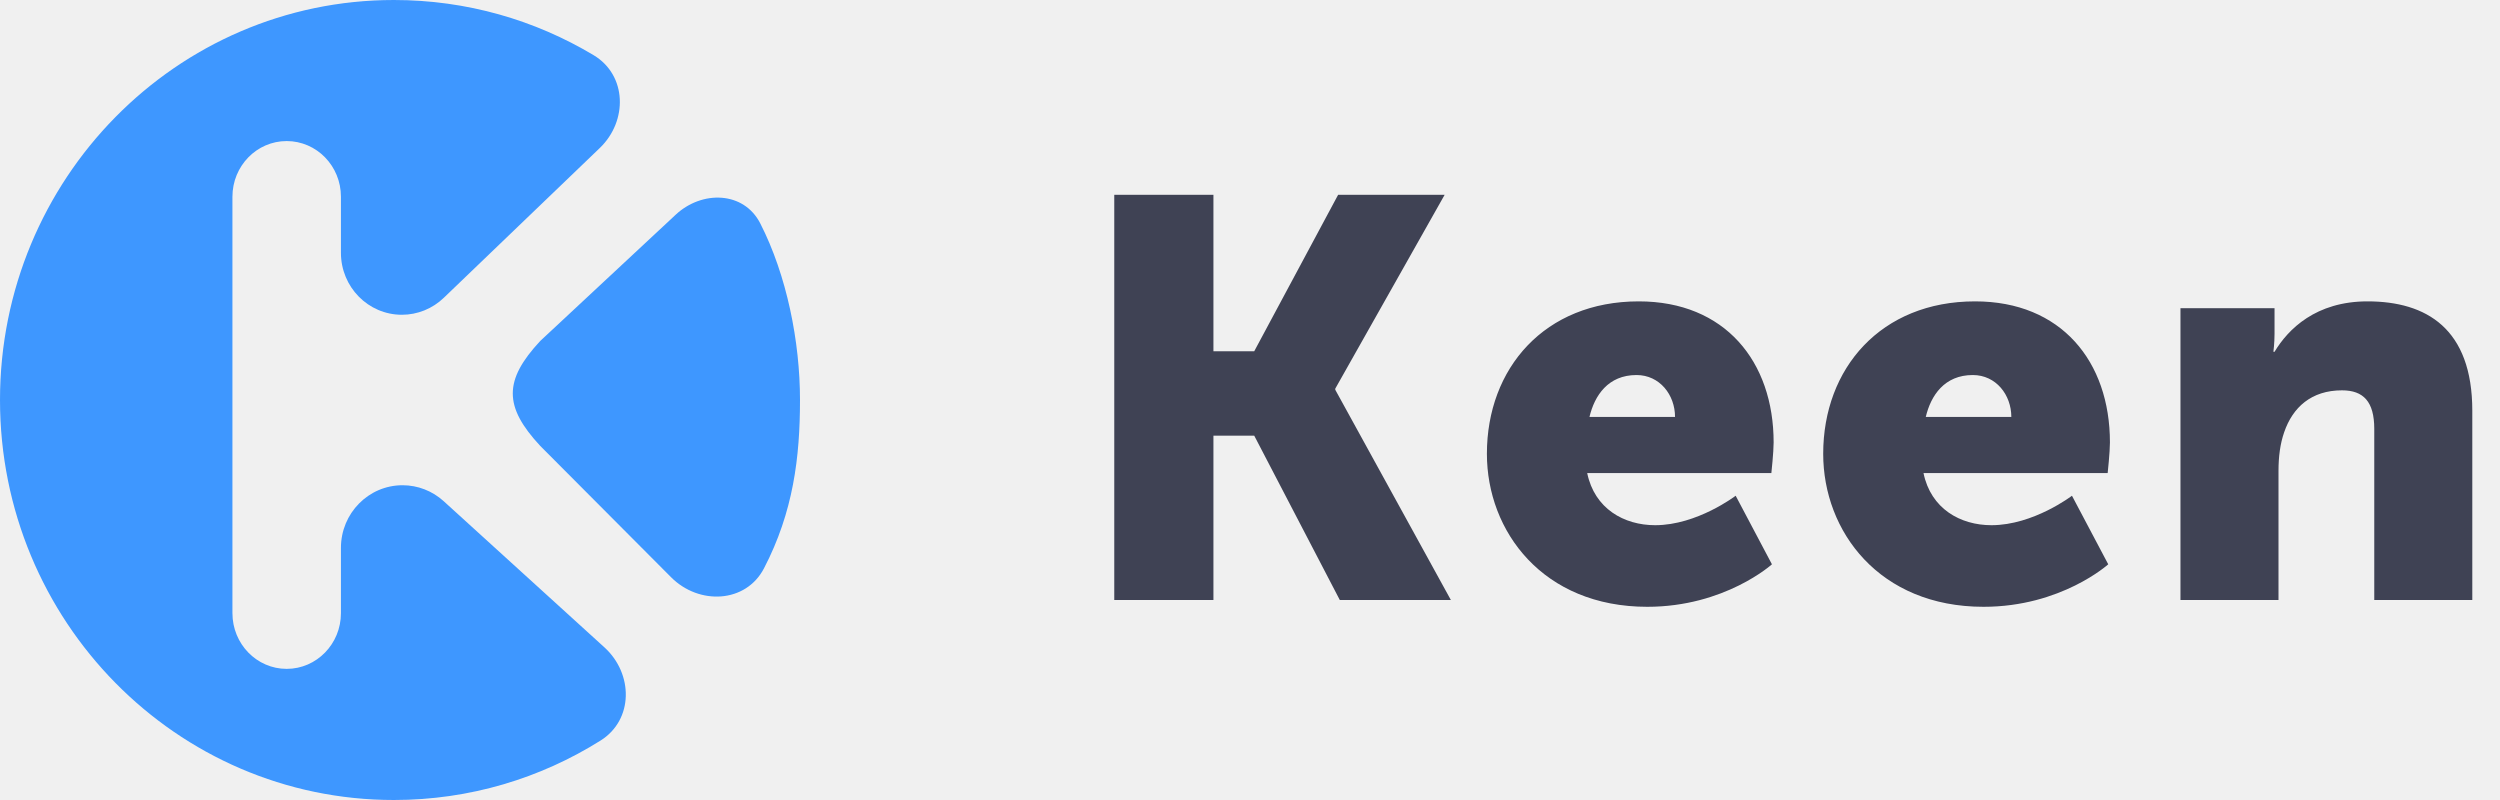
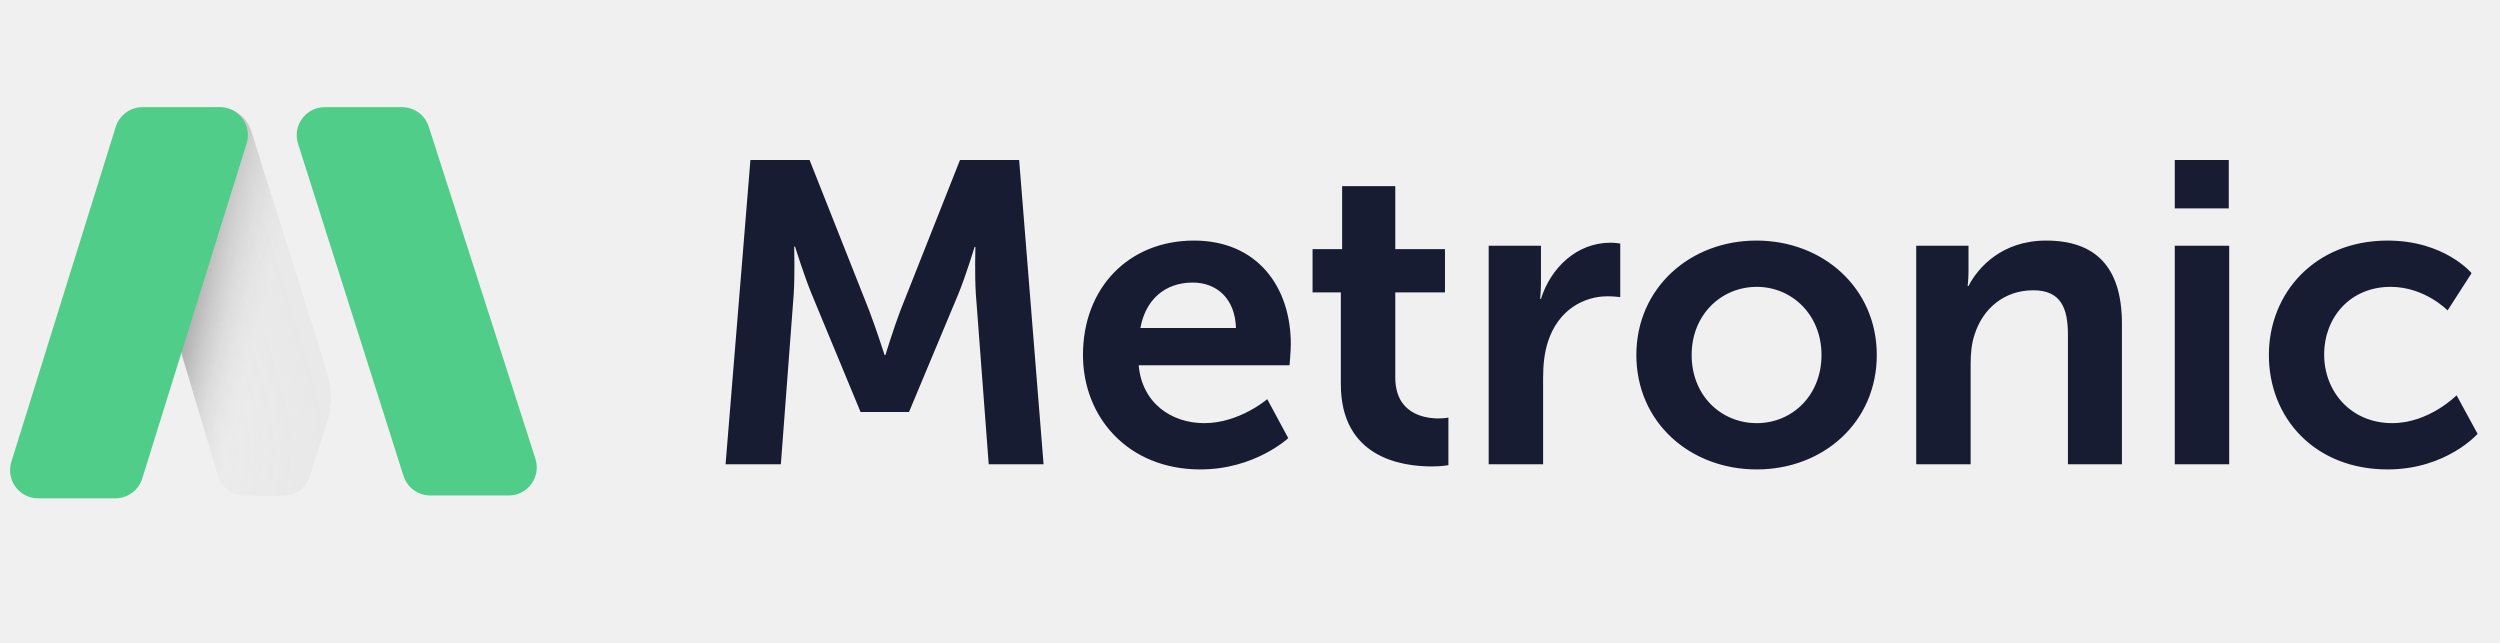
- <svg xmlns="http://www.w3.org/2000/svg" width="75" height="24" viewBox="0 0 75 24" fill="none">
-   <g clip-path="url(#clip0_4121_188)">
-     <path d="M33.428 18H36.403V13.07H37.627L40.194 18H43.526L40.058 11.693V11.659L43.339 5.845H40.143L37.627 10.537H36.403V5.845H33.428V18ZM44.607 13.614C44.607 15.943 46.29 18.204 49.418 18.204C51.747 18.204 53.158 16.929 53.158 16.929L52.07 14.872C52.07 14.872 50.914 15.756 49.656 15.756C48.721 15.756 47.837 15.263 47.616 14.192H53.141C53.141 14.192 53.209 13.563 53.209 13.274C53.209 10.843 51.747 9.041 49.163 9.041C46.341 9.041 44.607 11.047 44.607 13.614ZM47.684 12.509C47.837 11.863 48.245 11.251 49.095 11.251C49.792 11.251 50.251 11.846 50.251 12.509H47.684ZM54.696 13.614C54.696 15.943 56.379 18.204 59.507 18.204C61.836 18.204 63.247 16.929 63.247 16.929L62.159 14.872C62.159 14.872 61.003 15.756 59.745 15.756C58.81 15.756 57.926 15.263 57.705 14.192H63.23C63.23 14.192 63.298 13.563 63.298 13.274C63.298 10.843 61.836 9.041 59.252 9.041C56.43 9.041 54.696 11.047 54.696 13.614ZM57.773 12.509C57.926 11.863 58.334 11.251 59.184 11.251C59.881 11.251 60.34 11.846 60.34 12.509H57.773ZM65.414 18H68.355V14.124C68.355 13.699 68.406 13.308 68.525 12.968C68.78 12.22 69.341 11.71 70.259 11.71C70.905 11.71 71.228 12.05 71.228 12.866V18H74.169V12.322C74.169 9.857 72.792 9.041 71.024 9.041C69.477 9.041 68.644 9.874 68.236 10.554H68.202C68.202 10.554 68.236 10.299 68.236 10.01V9.245H65.414V18Z" fill="#3F4254" />
-     <path fill-rule="evenodd" clip-rule="evenodd" d="M20.134 17.319C20.97 18.157 22.374 18.099 22.92 17.049C23.8 15.358 24 13.714 24 12C24 10.256 23.607 8.266 22.808 6.702C22.315 5.737 21.064 5.703 20.271 6.441L16.207 10.229C15.109 11.41 15.109 12.197 16.207 13.377L20.134 17.319ZM18.134 19.422C19.002 20.212 19.011 21.593 18.016 22.217C16.214 23.348 14.09 24 11.816 24C5.29 24 0 18.627 0 12C0 5.373 5.29 0 11.816 0C14.003 0 16.051 0.603 17.808 1.655C18.812 2.256 18.837 3.631 17.993 4.441L13.313 8.935C12.974 9.261 12.524 9.443 12.057 9.443C11.046 9.443 10.228 8.611 10.228 7.585V5.902C10.228 4.979 9.499 4.232 8.6 4.232C7.702 4.232 6.973 4.979 6.973 5.902V18.395C6.973 19.318 7.702 20.066 8.6 20.066C9.499 20.066 10.228 19.318 10.228 18.395V16.436C10.228 15.398 11.056 14.557 12.077 14.557C12.533 14.557 12.972 14.728 13.311 15.036L18.134 19.422Z" fill="#3E97FF" />
+ <svg xmlns="http://www.w3.org/2000/svg" width="140" height="36" viewBox="0 0 140 36" fill="none">
+   <path d="M40.632 26H43.728L44.448 16.472C44.52 15.344 44.472 13.808 44.472 13.808H44.52C44.52 13.808 45.048 15.488 45.456 16.472L48.192 23.072H50.904L53.664 16.472C54.072 15.488 54.576 13.832 54.576 13.832H54.624C54.624 13.832 54.576 15.344 54.648 16.472L55.368 26H58.44L57.072 8.96H53.76L50.424 17.384C50.04 18.392 49.584 19.88 49.584 19.88H49.536C49.536 19.88 49.056 18.392 48.672 17.384L45.336 8.96H42.024L40.632 26ZM60.646 19.88C60.646 23.36 63.166 26.288 67.222 26.288C70.27 26.288 72.142 24.536 72.142 24.536L70.966 22.352C70.966 22.352 69.406 23.696 67.438 23.696C65.614 23.696 63.958 22.592 63.766 20.456H72.214C72.214 20.456 72.286 19.64 72.286 19.28C72.286 16.04 70.39 13.472 66.862 13.472C63.214 13.472 60.646 16.112 60.646 19.88ZM63.862 18.368C64.15 16.784 65.23 15.824 66.79 15.824C68.134 15.824 69.166 16.712 69.214 18.368H63.862ZM75.087 21.512C75.087 25.616 78.471 26.12 80.175 26.12C80.751 26.12 81.111 26.048 81.111 26.048V23.384C81.111 23.384 80.895 23.432 80.559 23.432C79.719 23.432 78.135 23.144 78.135 21.128V16.376H80.919V13.952H78.135V10.424H75.159V13.952H73.503V16.376H75.087V21.512ZM83.366 26H86.414V21.152C86.414 20.432 86.486 19.76 86.678 19.16C87.254 17.336 88.718 16.592 90.014 16.592C90.422 16.592 90.734 16.64 90.734 16.64V13.64C90.734 13.64 90.47 13.592 90.182 13.592C88.31 13.592 86.846 14.984 86.294 16.736H86.246C86.246 16.736 86.294 16.328 86.294 15.872V13.76H83.366V26ZM91.636 19.88C91.636 23.648 94.636 26.288 98.38 26.288C102.1 26.288 105.1 23.648 105.1 19.88C105.1 16.136 102.1 13.472 98.356 13.472C94.636 13.472 91.636 16.136 91.636 19.88ZM94.732 19.88C94.732 17.624 96.388 16.064 98.38 16.064C100.348 16.064 102.004 17.624 102.004 19.88C102.004 22.16 100.348 23.696 98.38 23.696C96.388 23.696 94.732 22.16 94.732 19.88ZM107.308 26H110.356V20.384C110.356 19.808 110.404 19.256 110.572 18.752C111.028 17.288 112.228 16.256 113.86 16.256C115.42 16.256 115.804 17.264 115.804 18.752V26H118.828V18.128C118.828 14.888 117.292 13.472 114.58 13.472C112.108 13.472 110.764 14.984 110.236 16.016H110.188C110.188 16.016 110.236 15.632 110.236 15.176V13.76H107.308V26ZM121.787 11.672H124.811V8.96H121.787V11.672ZM121.787 26H124.835V13.76H121.787V26ZM127.057 19.88C127.057 23.432 129.649 26.288 133.705 26.288C136.993 26.288 138.745 24.296 138.745 24.296L137.569 22.136C137.569 22.136 136.033 23.696 133.969 23.696C131.641 23.696 130.153 21.92 130.153 19.856C130.153 17.768 131.617 16.064 133.873 16.064C135.793 16.064 137.065 17.384 137.065 17.384L138.409 15.296C138.409 15.296 136.897 13.472 133.705 13.472C129.649 13.472 127.057 16.4 127.057 19.88Z" fill="#181C32" />
+   <g clip-path="url(#clip0_8670_2703)">
+     <path d="M24.009 7.091L29.984 25.694C30.309 26.708 29.553 27.746 28.488 27.746H24.094C23.41 27.746 22.804 27.303 22.596 26.65L16.69 8.047C16.368 7.034 17.124 6 18.187 6H22.513C23.196 6 23.8 6.441 24.009 7.091Z" fill="#50CD89" />
+     <g filter="url(#filter0_i_8670_2703)">
+       <path d="M18.287 20.85L14.074 7.355C13.822 6.549 13.076 6 12.232 6C11.204 6 10.356 6.806 10.304 7.832L9.79 17.919C9.771 18.277 9.815 18.636 9.918 18.98L12.205 26.625C12.404 27.29 13.016 27.746 13.71 27.746H15.836C16.52 27.746 17.125 27.304 17.333 26.652L18.279 23.687C18.573 22.765 18.576 21.774 18.287 20.85Z" fill="#ECECEC" />
+       <path d="M18.287 20.85L14.074 7.355C13.822 6.549 13.076 6 12.232 6C11.204 6 10.356 6.806 10.304 7.832L9.79 17.919C9.771 18.277 9.815 18.636 9.918 18.98L12.205 26.625C12.404 27.29 13.016 27.746 13.71 27.746H15.836C16.52 27.746 17.125 27.304 17.333 26.652L18.279 23.687C18.573 22.765 18.576 21.774 18.287 20.85Z" fill="url(#paint0_linear_8670_2703)" />
+     </g>
+     <path d="M7.982 6H12.309C13.368 6 14.124 7.027 13.809 8.039L7.963 26.801C7.758 27.457 7.15 27.905 6.463 27.905H2.136C1.076 27.905 0.32 26.878 0.635 25.866L6.481 7.104C6.686 6.447 7.294 6 7.982 6Z" fill="#50CD89" />
  </g>
  <defs>
-     <clipPath id="clip0_4121_188">
-       <rect width="75" height="24" fill="white" />
+     <filter id="filter0_i_8670_2703" x="5.786" y="6" width="12.716" height="24.746" filterUnits="userSpaceOnUse" color-interpolation-filters="sRGB">
+       <feFlood flood-opacity="0" result="BackgroundImageFix" />
+       <feBlend mode="normal" in="SourceGraphic" in2="BackgroundImageFix" result="shape" />
+       <feColorMatrix in="SourceAlpha" type="matrix" values="0 0 0 0 0 0 0 0 0 0 0 0 0 0 0 0 0 0 127 0" result="hardAlpha" />
+       <feOffset dx="-4" dy="3" />
+       <feGaussianBlur stdDeviation="2" />
+       <feComposite in2="hardAlpha" operator="arithmetic" k2="-1" k3="1" />
+       <feColorMatrix type="matrix" values="0 0 0 0 0.904 0 0 0 0 0.893 0 0 0 0 0.893 0 0 0 0.4 0" />
+       <feBlend mode="normal" in2="shape" result="effect1_innerShadow_8670_2703" />
+     </filter>
+     <linearGradient id="paint0_linear_8670_2703" x1="11.393" y1="15.625" x2="15.911" y2="16.804" gradientUnits="userSpaceOnUse">
+       <stop stop-opacity="0.25" />
+       <stop offset="0.911" stop-color="white" stop-opacity="0" />
+     </linearGradient>
+     <clipPath id="clip0_8670_2703">
+       <rect width="30.643" height="22" fill="white" transform="translate(0 6)" />
    </clipPath>
  </defs>
</svg>
